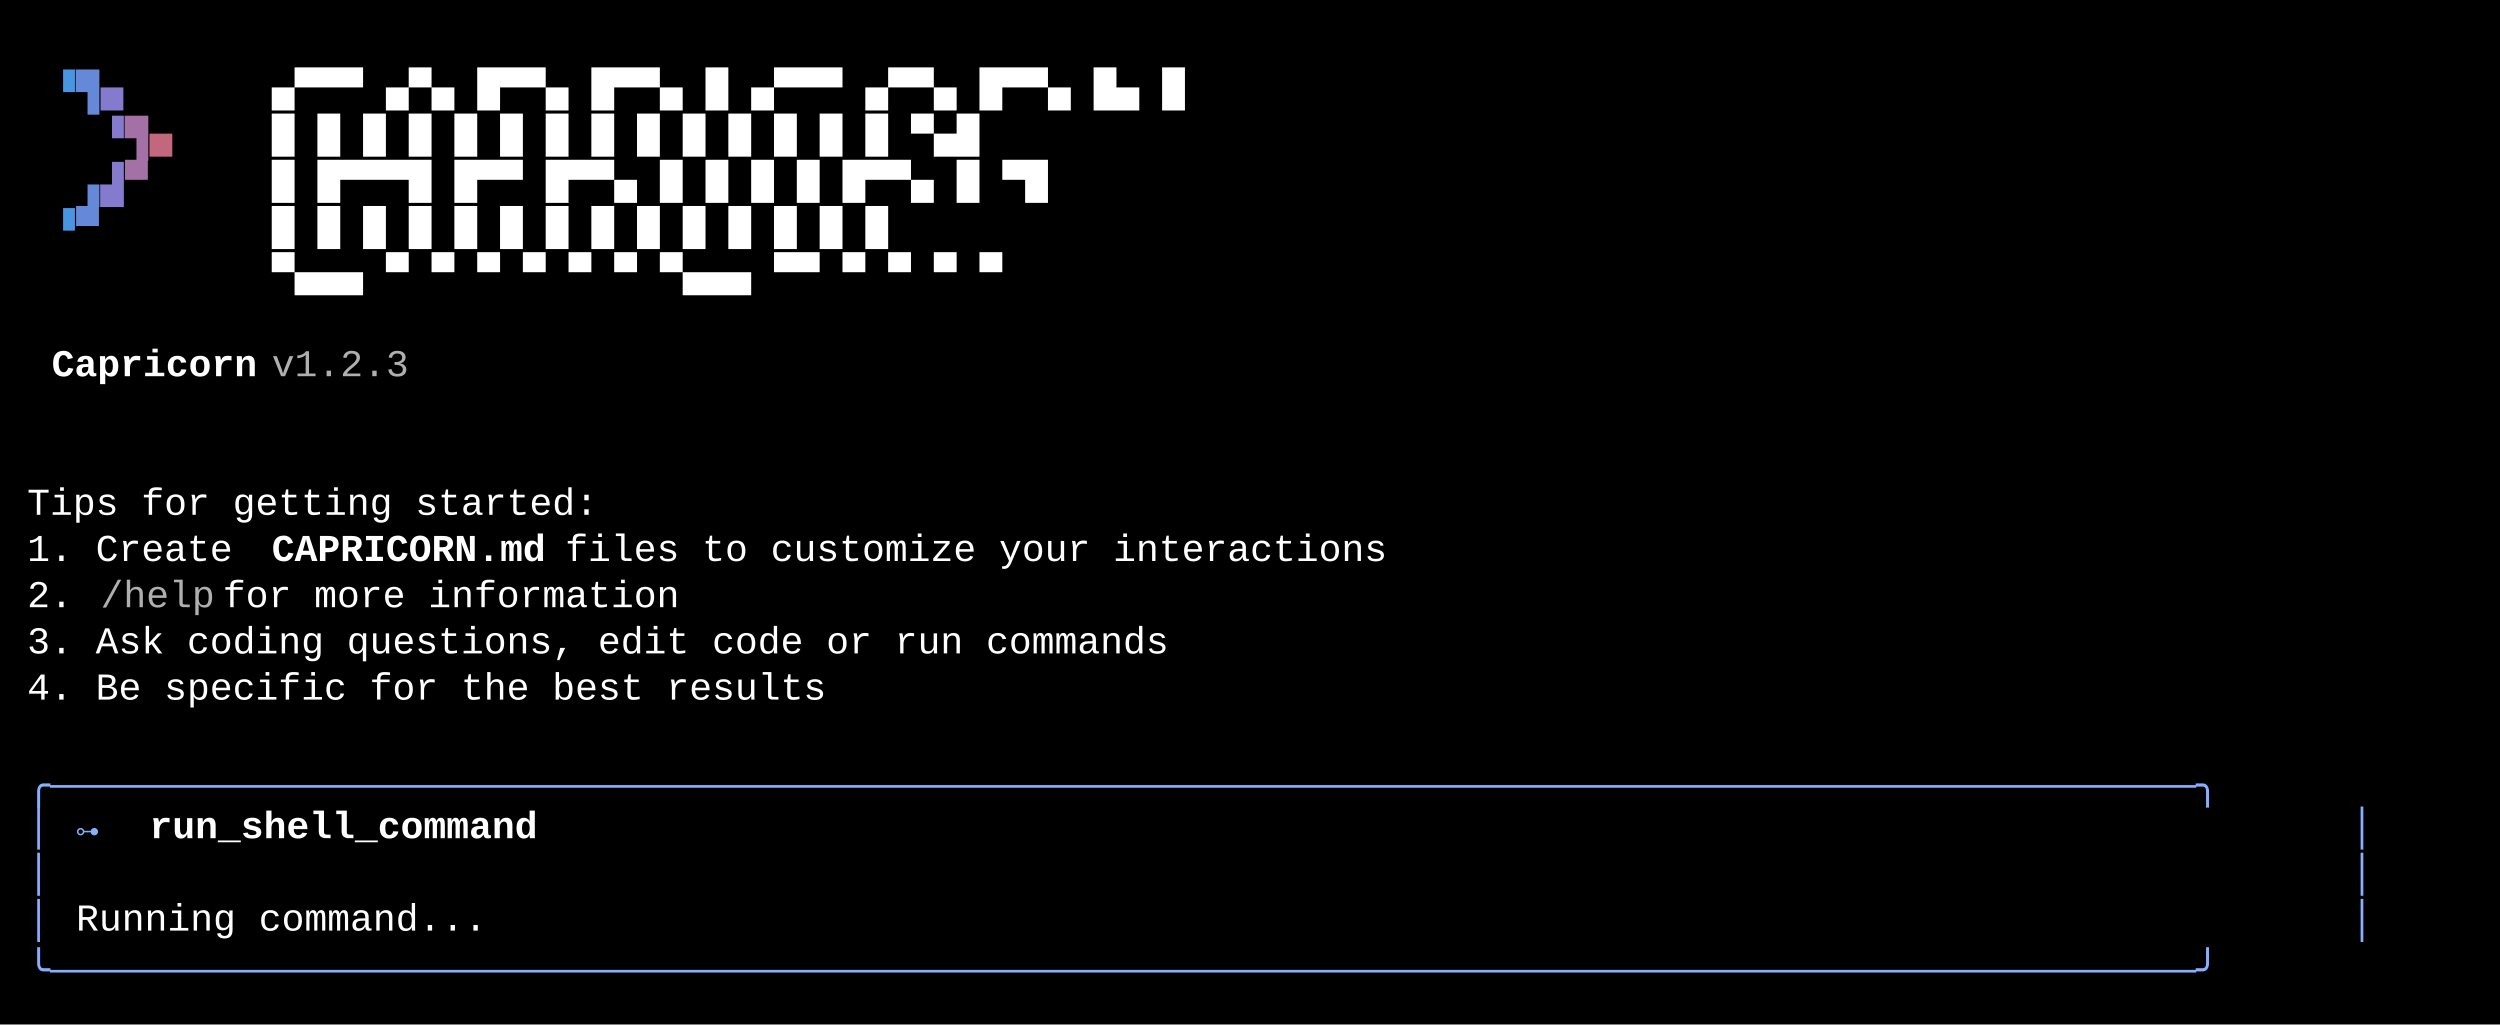
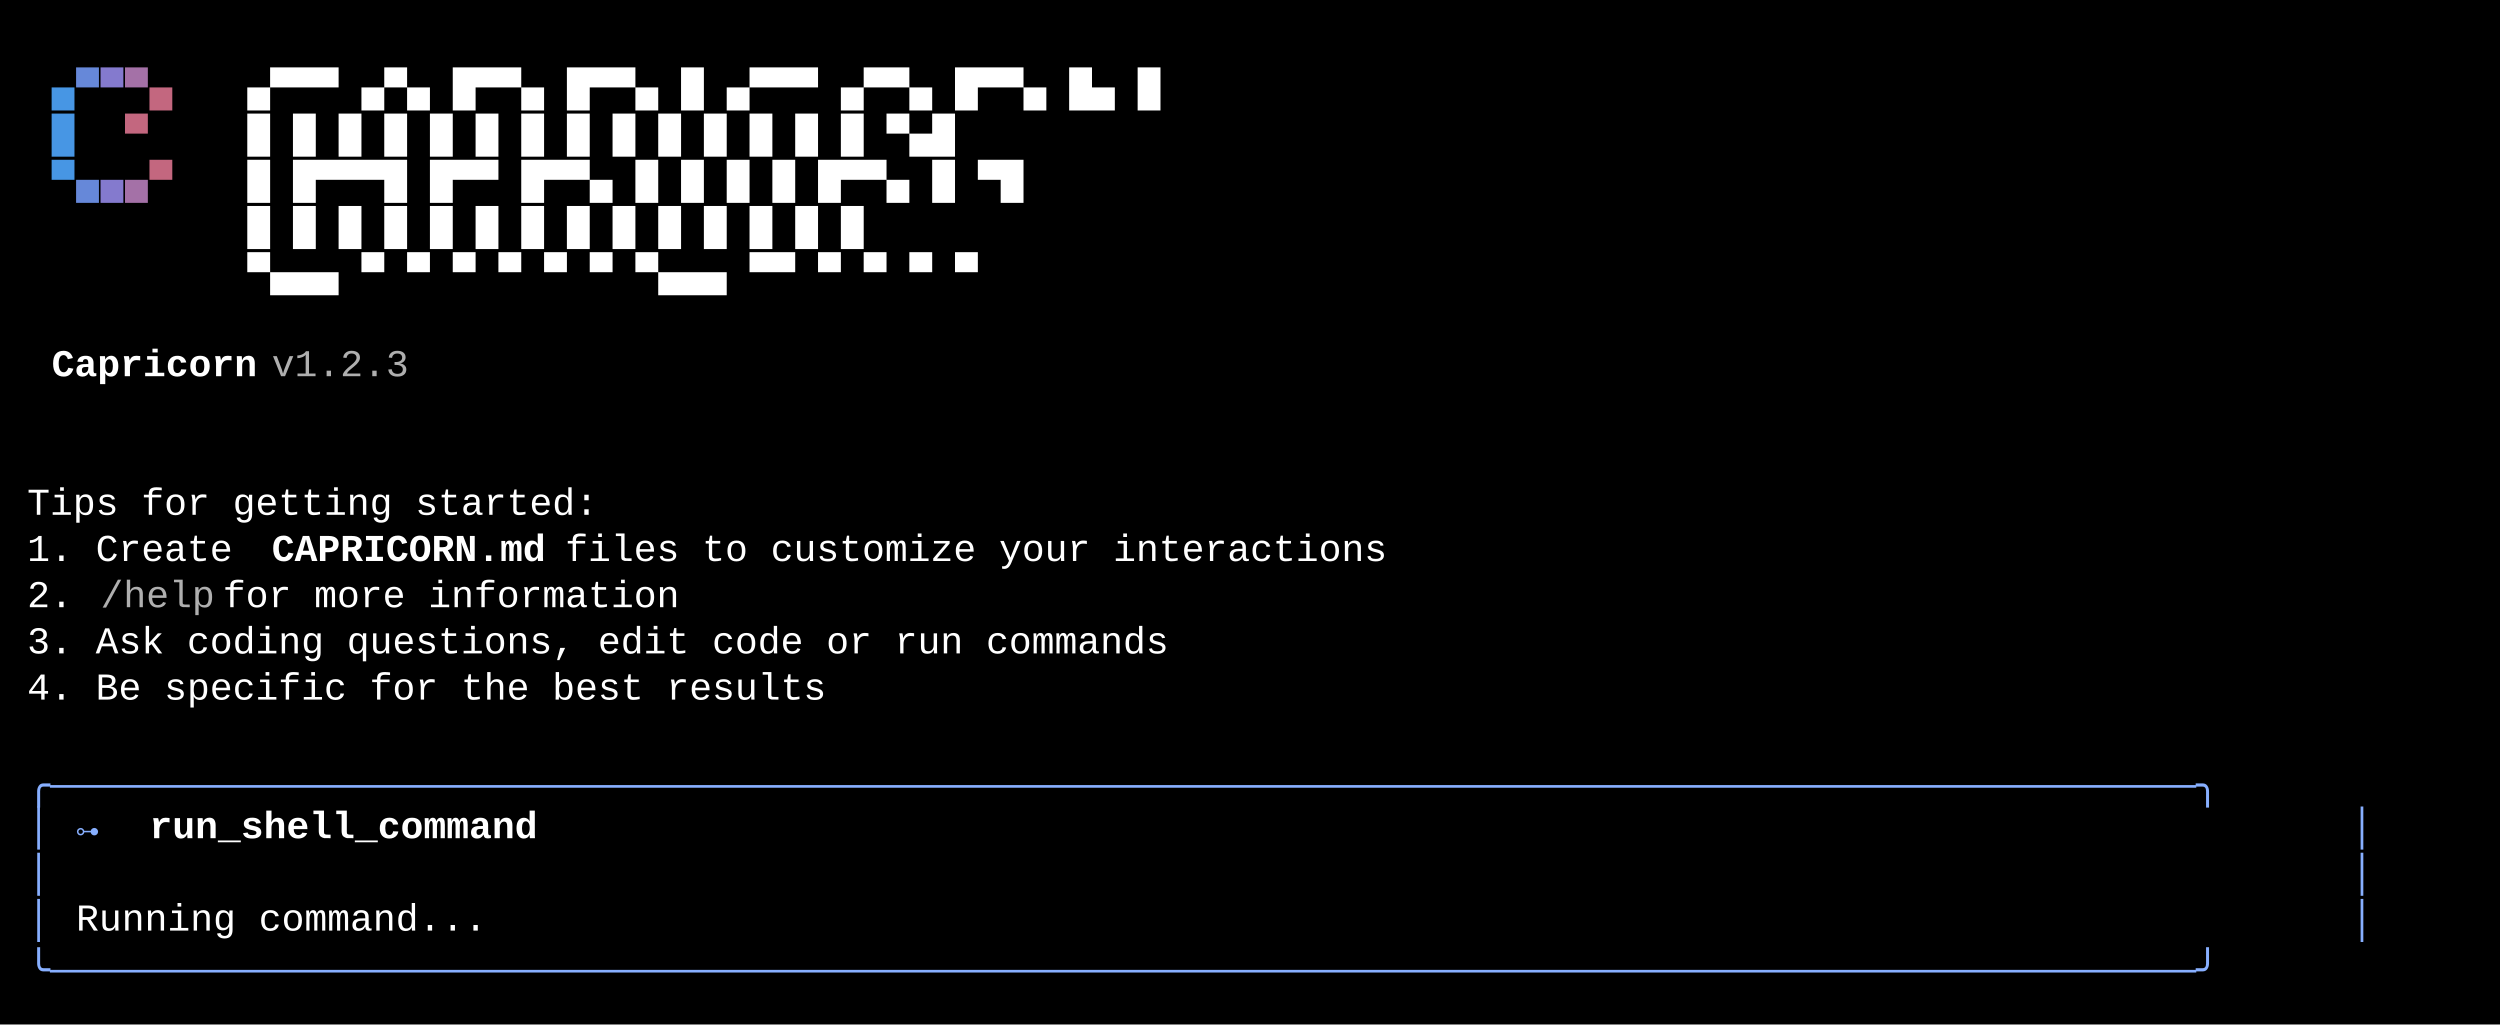
<svg xmlns="http://www.w3.org/2000/svg" width="920" height="377" viewBox="0 0 920 377">
  <style>
    text { font-family: Consolas, "Courier New", monospace; font-size: 14px; dominant-baseline: text-before-edge; white-space: pre; }
  </style>
  <rect width="920" height="377" fill="#000000" />
  <g transform="translate(10, 10)">
-     <text x="9" y="19" fill="#4796e4" textLength="9" lengthAdjust="spacingAndGlyphs">▝</text>
-     <text x="18" y="19" fill="#6688d9" textLength="9" lengthAdjust="spacingAndGlyphs">▜</text>
-     <text x="27" y="19" fill="#847ace" textLength="9" lengthAdjust="spacingAndGlyphs">▄</text>
-     <text x="90" y="19" fill="#ffffff" textLength="459" lengthAdjust="spacingAndGlyphs">▄▀▀▀   ▄▀▄   █▀▀▄  █▀▀▄  █  ▄▀▀▀  ▄▀▀▄  █▀▀▄  █▄  █</text>
-     <text x="27" y="36" fill="#847ace" textLength="9" lengthAdjust="spacingAndGlyphs">▝</text>
-     <text x="36" y="36" fill="#a471a7" textLength="9" lengthAdjust="spacingAndGlyphs">▜</text>
-     <text x="45" y="36" fill="#c3677f" textLength="9" lengthAdjust="spacingAndGlyphs">▄</text>
-     <text x="90" y="36" fill="#ffffff" textLength="459" lengthAdjust="spacingAndGlyphs">█     █   █  █  █  █  █  █  █     █  █  █  █  █ ▀▄█</text>
-     <text x="18" y="53" fill="#6688d9" textLength="9" lengthAdjust="spacingAndGlyphs">▗</text>
-     <text x="27" y="53" fill="#847ace" textLength="9" lengthAdjust="spacingAndGlyphs">▟</text>
-     <text x="36" y="53" fill="#a471a7" textLength="9" lengthAdjust="spacingAndGlyphs">▀</text>
-     <text x="90" y="53" fill="#ffffff" textLength="459" lengthAdjust="spacingAndGlyphs">█     █▀▀▀█  █▀▀   █▀▀▄  █  █     █  █  █▀▀▄  █  ▀█</text>
-     <text x="9" y="70" fill="#4796e4" textLength="9" lengthAdjust="spacingAndGlyphs">▝</text>
-     <text x="18" y="70" fill="#6688d9" textLength="9" lengthAdjust="spacingAndGlyphs">▀</text>
-     <text x="90" y="70" fill="#ffffff" textLength="459" lengthAdjust="spacingAndGlyphs">█     █   █  █     █  █  █  █     █  █  █  █  █   █</text>
-     <text x="90" y="87" fill="#ffffff" textLength="459" lengthAdjust="spacingAndGlyphs">▀▄▄▄  ▀   ▀  ▀     ▀  ▀  ▀  ▀▄▄▄   ▀▀   ▀  ▀  ▀   ▀</text>
+     <text x="9" y="19" fill="#4796e4" textLength="9" lengthAdjust="spacingAndGlyphs">▄</text>
+     <text x="18" y="19" fill="#6688d9" textLength="9" lengthAdjust="spacingAndGlyphs">▀</text>
+     <text x="27" y="19" fill="#847ace" textLength="9" lengthAdjust="spacingAndGlyphs">▀</text>
+     <text x="36" y="19" fill="#a471a7" textLength="9" lengthAdjust="spacingAndGlyphs">▀</text>
+     <text x="45" y="19" fill="#c3677f" textLength="9" lengthAdjust="spacingAndGlyphs">▄</text>
+     <text x="81" y="19" fill="#ffffff" textLength="459" lengthAdjust="spacingAndGlyphs">▄▀▀▀   ▄▀▄   █▀▀▄  █▀▀▄  █  ▄▀▀▀  ▄▀▀▄  █▀▀▄  █▄  █</text>
+     <text x="9" y="36" fill="#4796e4" textLength="9" lengthAdjust="spacingAndGlyphs">█</text>
+     <text x="36" y="36" fill="#c3677f" textLength="9" lengthAdjust="spacingAndGlyphs">▀</text>
+     <text x="81" y="36" fill="#ffffff" textLength="459" lengthAdjust="spacingAndGlyphs">█     █   █  █  █  █  █  █  █     █  █  █  █  █ ▀▄█</text>
+     <text x="9" y="53" fill="#4796e4" textLength="9" lengthAdjust="spacingAndGlyphs">▀</text>
+     <text x="18" y="53" fill="#6688d9" textLength="9" lengthAdjust="spacingAndGlyphs">▄</text>
+     <text x="27" y="53" fill="#847ace" textLength="9" lengthAdjust="spacingAndGlyphs">▄</text>
+     <text x="36" y="53" fill="#a471a7" textLength="9" lengthAdjust="spacingAndGlyphs">▄</text>
+     <text x="45" y="53" fill="#c3677f" textLength="9" lengthAdjust="spacingAndGlyphs">▀</text>
+     <text x="81" y="53" fill="#ffffff" textLength="459" lengthAdjust="spacingAndGlyphs">█     █▀▀▀█  █▀▀   █▀▀▄  █  █     █  █  █▀▀▄  █  ▀█</text>
+     <text x="81" y="70" fill="#ffffff" textLength="459" lengthAdjust="spacingAndGlyphs">█     █   █  █     █  █  █  █     █  █  █  █  █   █</text>
+     <text x="81" y="87" fill="#ffffff" textLength="459" lengthAdjust="spacingAndGlyphs">▀▄▄▄  ▀   ▀  ▀     ▀  ▀  ▀  ▀▄▄▄   ▀▀   ▀  ▀  ▀   ▀</text>
    <text x="9" y="121" fill="#ffffff" textLength="81" lengthAdjust="spacingAndGlyphs" font-weight="bold">Capricorn</text>
    <text x="90" y="121" fill="#afafaf" textLength="63" lengthAdjust="spacingAndGlyphs"> v1.2.3</text>
    <text x="0" y="172" fill="#ffffff" textLength="225" lengthAdjust="spacingAndGlyphs">Tips for getting started:</text>
    <text x="0" y="189" fill="#ffffff" textLength="90" lengthAdjust="spacingAndGlyphs">1. Create </text>
    <text x="90" y="189" fill="#ffffff" textLength="108" lengthAdjust="spacingAndGlyphs" font-weight="bold">CAPRICORN.md</text>
    <text x="198" y="189" fill="#ffffff" textLength="333" lengthAdjust="spacingAndGlyphs"> files to customize your interactions</text>
    <text x="0" y="206" fill="#ffffff" textLength="27" lengthAdjust="spacingAndGlyphs">2. </text>
    <text x="27" y="206" fill="#afafaf" textLength="45" lengthAdjust="spacingAndGlyphs">/help</text>
    <text x="72" y="206" fill="#ffffff" textLength="189" lengthAdjust="spacingAndGlyphs"> for more information</text>
    <text x="0" y="223" fill="#ffffff" textLength="450" lengthAdjust="spacingAndGlyphs">3. Ask coding questions, edit code or run commands</text>
    <text x="0" y="240" fill="#ffffff" textLength="315" lengthAdjust="spacingAndGlyphs">4. Be specific for the best results</text>
    <text x="0" y="274" fill="#87afff" textLength="864" lengthAdjust="spacingAndGlyphs">╭──────────────────────────────────────────────────────────────────────────────────────────────╮</text>
    <text x="0" y="291" fill="#87afff" textLength="9" lengthAdjust="spacingAndGlyphs">│</text>
    <text x="18" y="291" fill="#87afff" textLength="9" lengthAdjust="spacingAndGlyphs">⊶</text>
    <text x="45" y="291" fill="#ffffff" textLength="153" lengthAdjust="spacingAndGlyphs" font-weight="bold">run_shell_command</text>
    <text x="855" y="291" fill="#87afff" textLength="9" lengthAdjust="spacingAndGlyphs">│</text>
    <text x="0" y="308" fill="#87afff" textLength="9" lengthAdjust="spacingAndGlyphs">│</text>
    <text x="855" y="308" fill="#87afff" textLength="9" lengthAdjust="spacingAndGlyphs">│</text>
    <text x="0" y="325" fill="#87afff" textLength="9" lengthAdjust="spacingAndGlyphs">│</text>
    <text x="18" y="325" fill="#ffffff" textLength="162" lengthAdjust="spacingAndGlyphs">Running command...</text>
    <text x="855" y="325" fill="#87afff" textLength="9" lengthAdjust="spacingAndGlyphs">│</text>
    <text x="0" y="342" fill="#87afff" textLength="864" lengthAdjust="spacingAndGlyphs">╰──────────────────────────────────────────────────────────────────────────────────────────────╯</text>
  </g>
</svg>
